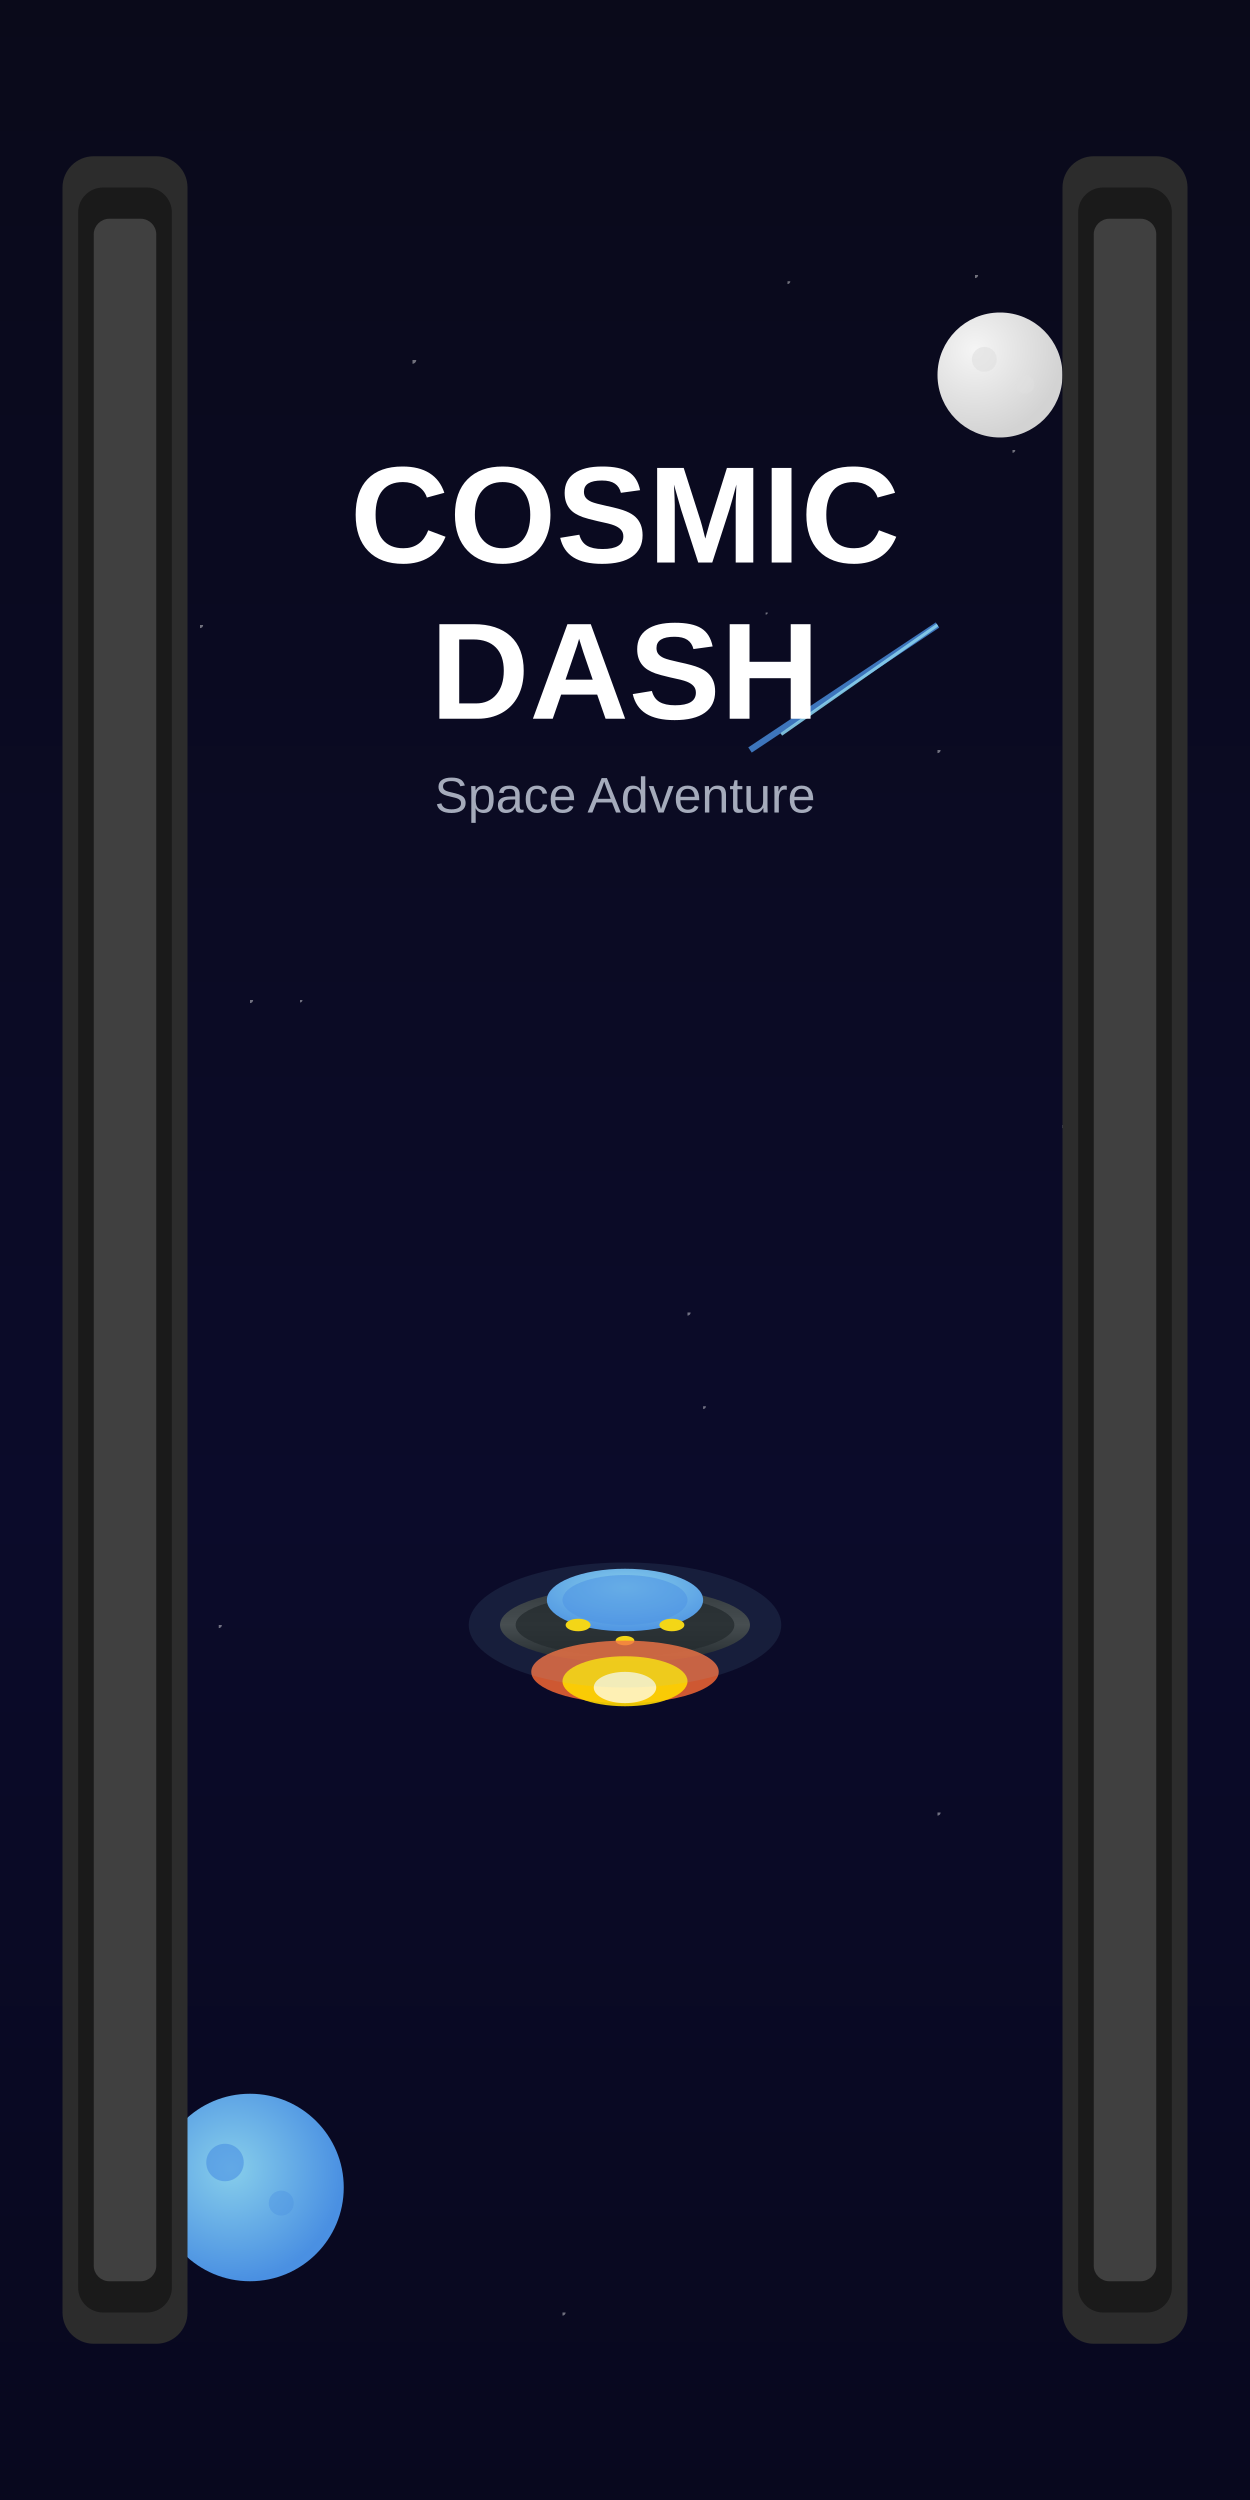
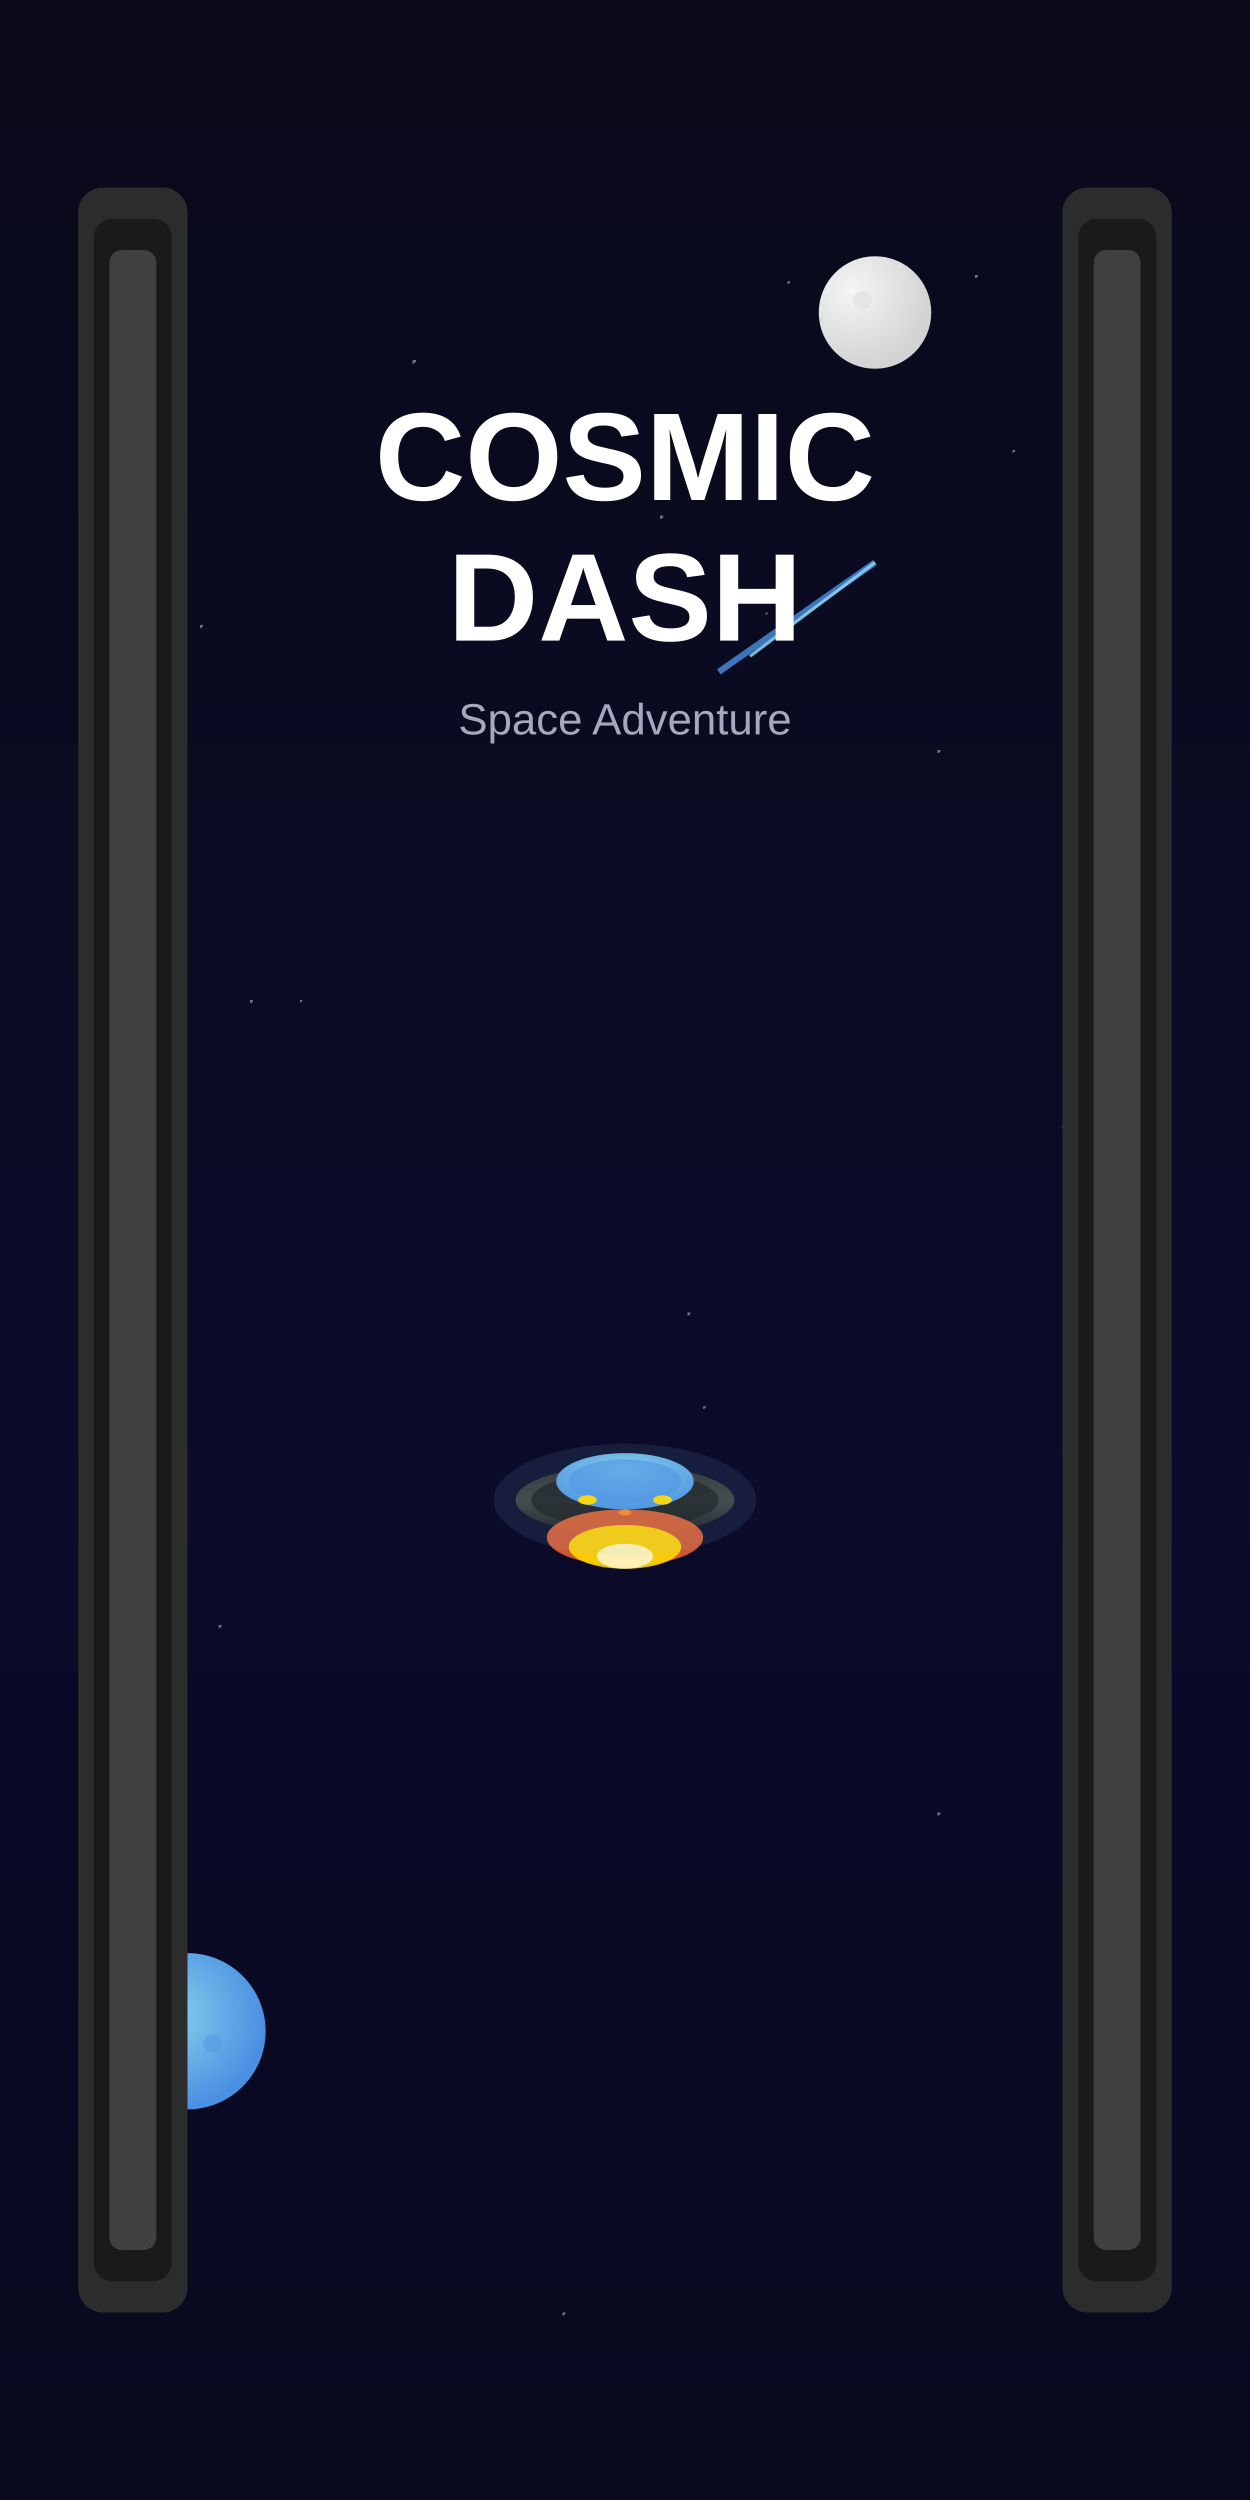
<svg xmlns="http://www.w3.org/2000/svg" width="400" height="800" viewBox="0 0 400 800">
  <defs>
    <linearGradient id="bg" x1="0" y1="0" x2="0" y2="1">
      <stop offset="0%" stop-color="#0A0A1A" />
      <stop offset="60%" stop-color="#0B0B2A" />
      <stop offset="100%" stop-color="#08081E" />
    </linearGradient>
    <radialGradient id="planet" cx="40%" cy="40%" r="60%">
      <stop offset="0%" stop-color="#87CEEB" />
      <stop offset="100%" stop-color="#4A90E2" />
    </radialGradient>
    <radialGradient id="moon" cx="30%" cy="30%" r="70%">
      <stop offset="0%" stop-color="#F5F5F5" />
      <stop offset="100%" stop-color="#D3D3D3" />
    </radialGradient>
    <linearGradient id="ufo" x1="0%" y1="0%" x2="0%" y2="100%">
      <stop offset="0%" stop-color="#2C2C2C" />
      <stop offset="50%" stop-color="#404040" />
      <stop offset="100%" stop-color="#1A1A1A" />
    </linearGradient>
    <radialGradient id="ufoDome" cx="50%" cy="30%" r="70%">
      <stop offset="0%" stop-color="#87CEEB" />
      <stop offset="100%" stop-color="#4A90E2" />
    </radialGradient>
    <symbol id="star">
      <circle r="1" fill="#FFFFFF" opacity="0.7" />
    </symbol>
  </defs>
  <rect width="400" height="800" fill="url(#bg)" />
  <g opacity="0.6">
    <use href="#star" x="36" y="72" />
    <use href="#star" x="110" y="96" transform="scale(1.2)" />
    <use href="#star" x="312" y="88" />
    <use href="#star" x="360" y="160" transform="scale(0.9)" />
    <use href="#star" x="64" y="200" />
    <use href="#star" x="192" y="150" transform="scale(1.1)" />
    <use href="#star" x="300" y="240" />
    <use href="#star" x="80" y="320" />
    <use href="#star" x="340" y="360" />
    <use href="#star" x="220" y="420" />
    <use href="#star" x="70" y="520" />
    <use href="#star" x="300" y="580" />
    <use href="#star" x="180" y="740" />
    <use href="#star" x="50" y="150" transform="scale(0.8)" />
    <use href="#star" x="280" y="100" transform="scale(0.9)" />
    <use href="#star" x="350" y="280" transform="scale(0.7)" />
    <use href="#star" x="120" y="400" transform="scale(0.8)" />
    <use href="#star" x="250" y="500" transform="scale(0.9)" />
  </g>
-   <g transform="translate(80, 700)">
-     <circle cx="0" cy="0" r="30" fill="url(#planet)" />
-     <circle cx="-8" cy="-8" r="6" fill="#4A90E2" opacity="0.6" />
-     <circle cx="10" cy="5" r="4" fill="#4A90E2" opacity="0.4" />
+   <g transform="translate(60, 650)">
+     <circle cx="0" cy="0" r="25" fill="url(#planet)" />
+     <circle cx="-6" cy="-6" r="5" fill="#4A90E2" opacity="0.6" />
+     <circle cx="8" cy="4" r="3" fill="#4A90E2" opacity="0.4" />
  </g>
-   <g transform="translate(320, 120)">
-     <circle cx="0" cy="0" r="20" fill="url(#moon)" />
-     <circle cx="-5" cy="-5" r="4" fill="#E0E0E0" opacity="0.6" />
-     <circle cx="8" cy="3" r="3" fill="#E0E0E0" opacity="0.4" />
+   <g transform="translate(280, 100)">
+     <circle cx="0" cy="0" r="18" fill="url(#moon)" />
+     <circle cx="-4" cy="-4" r="3" fill="#E0E0E0" opacity="0.6" />
+     <circle cx="6" cy="2" r="2" fill="#E0E0E0" opacity="0.4" />
  </g>
  <g>
-     <rect x="20" y="50" width="40" height="700" fill="#2C2C2C" rx="10" />
-     <rect x="25" y="60" width="30" height="680" fill="#1A1A1A" rx="8" />
-     <rect x="30" y="70" width="20" height="660" fill="#404040" rx="5" />
-     <rect x="340" y="50" width="40" height="700" fill="#2C2C2C" rx="10" />
-     <rect x="345" y="60" width="30" height="680" fill="#1A1A1A" rx="8" />
-     <rect x="350" y="70" width="20" height="660" fill="#404040" rx="5" />
+     <rect x="25" y="60" width="35" height="680" fill="#2C2C2C" rx="8" />
+     <rect x="30" y="70" width="25" height="660" fill="#1A1A1A" rx="6" />
+     <rect x="35" y="80" width="15" height="640" fill="#404040" rx="4" />
+     <rect x="340" y="60" width="35" height="680" fill="#2C2C2C" rx="8" />
+     <rect x="345" y="70" width="25" height="660" fill="#1A1A1A" rx="6" />
+     <rect x="350" y="80" width="15" height="640" fill="#404040" rx="4" />
  </g>
-   <g transform="translate(300, 200)">
-     <path d="M0,0 L-60,40" stroke="#4A90E2" stroke-width="2" opacity="0.8" />
-     <path d="M0,0 L-50,35" stroke="#87CEEB" stroke-width="1" opacity="0.9" />
+   <g transform="translate(280, 180)">
+     <path d="M0,0 L-50,35" stroke="#4A90E2" stroke-width="2" opacity="0.8" />
+     <path d="M0,0 L-40,30" stroke="#87CEEB" stroke-width="1" opacity="0.9" />
  </g>
-   <g transform="translate(200, 180)" text-anchor="middle" font-family="Arial, sans-serif">
-     <text y="0" font-size="44" font-weight="bold" fill="#FFFFFF">COSMIC</text>
-     <text y="50" font-size="44" font-weight="bold" fill="#FFFFFF">DASH</text>
-     <text y="80" font-size="16" fill="#BFC7D6" opacity="0.85">Space Adventure</text>
+   <g transform="translate(200, 160)" text-anchor="middle" font-family="Arial, sans-serif">
+     <text y="0" font-size="40" font-weight="bold" fill="#FFFFFF">COSMIC</text>
+     <text y="45" font-size="40" font-weight="bold" fill="#FFFFFF">DASH</text>
+     <text y="75" font-size="14" fill="#BFC7D6" opacity="0.85">Space Adventure</text>
  </g>
-   <g transform="translate(200, 520)">
-     <ellipse cx="0" cy="0" rx="40" ry="12" fill="url(#ufo)" />
-     <ellipse cx="0" cy="0" rx="35" ry="10" fill="#1A1A1A" opacity="0.8" />
-     <ellipse cx="0" cy="-8" rx="25" ry="10" fill="url(#ufoDome)" />
-     <ellipse cx="0" cy="-8" rx="20" ry="8" fill="#4A90E2" opacity="0.6" />
-     <ellipse cx="-15" cy="0" rx="4" ry="2" fill="#FFD700" />
-     <ellipse cx="15" cy="0" rx="4" ry="2" fill="#FFD700" />
-     <ellipse cx="0" cy="5" rx="3" ry="1.5" fill="#FFD700" />
-     <ellipse cx="0" cy="15" rx="30" ry="10" fill="#FF6B35" opacity="0.8" />
-     <ellipse cx="0" cy="18" rx="20" ry="8" fill="#FFD700" opacity="0.9" />
-     <ellipse cx="0" cy="20" rx="10" ry="5" fill="#FFFFFF" opacity="0.7" />
-     <ellipse cx="0" cy="0" rx="50" ry="20" fill="#87CEEB" opacity="0.1" />
+   <g transform="translate(200, 480)">
+     <ellipse cx="0" cy="0" rx="35" ry="11" fill="url(#ufo)" />
+     <ellipse cx="0" cy="0" rx="30" ry="9" fill="#1A1A1A" opacity="0.8" />
+     <ellipse cx="0" cy="-6" rx="22" ry="9" fill="url(#ufoDome)" />
+     <ellipse cx="0" cy="-6" rx="18" ry="7" fill="#4A90E2" opacity="0.6" />
+     <ellipse cx="-12" cy="0" rx="3" ry="1.5" fill="#FFD700" />
+     <ellipse cx="12" cy="0" rx="3" ry="1.5" fill="#FFD700" />
+     <ellipse cx="0" cy="4" rx="2" ry="1" fill="#FFD700" />
+     <ellipse cx="0" cy="12" rx="25" ry="9" fill="#FF6B35" opacity="0.8" />
+     <ellipse cx="0" cy="15" rx="18" ry="7" fill="#FFD700" opacity="0.9" />
+     <ellipse cx="0" cy="18" rx="9" ry="4" fill="#FFFFFF" opacity="0.7" />
+     <ellipse cx="0" cy="0" rx="42" ry="18" fill="#87CEEB" opacity="0.1" />
  </g>
</svg>
